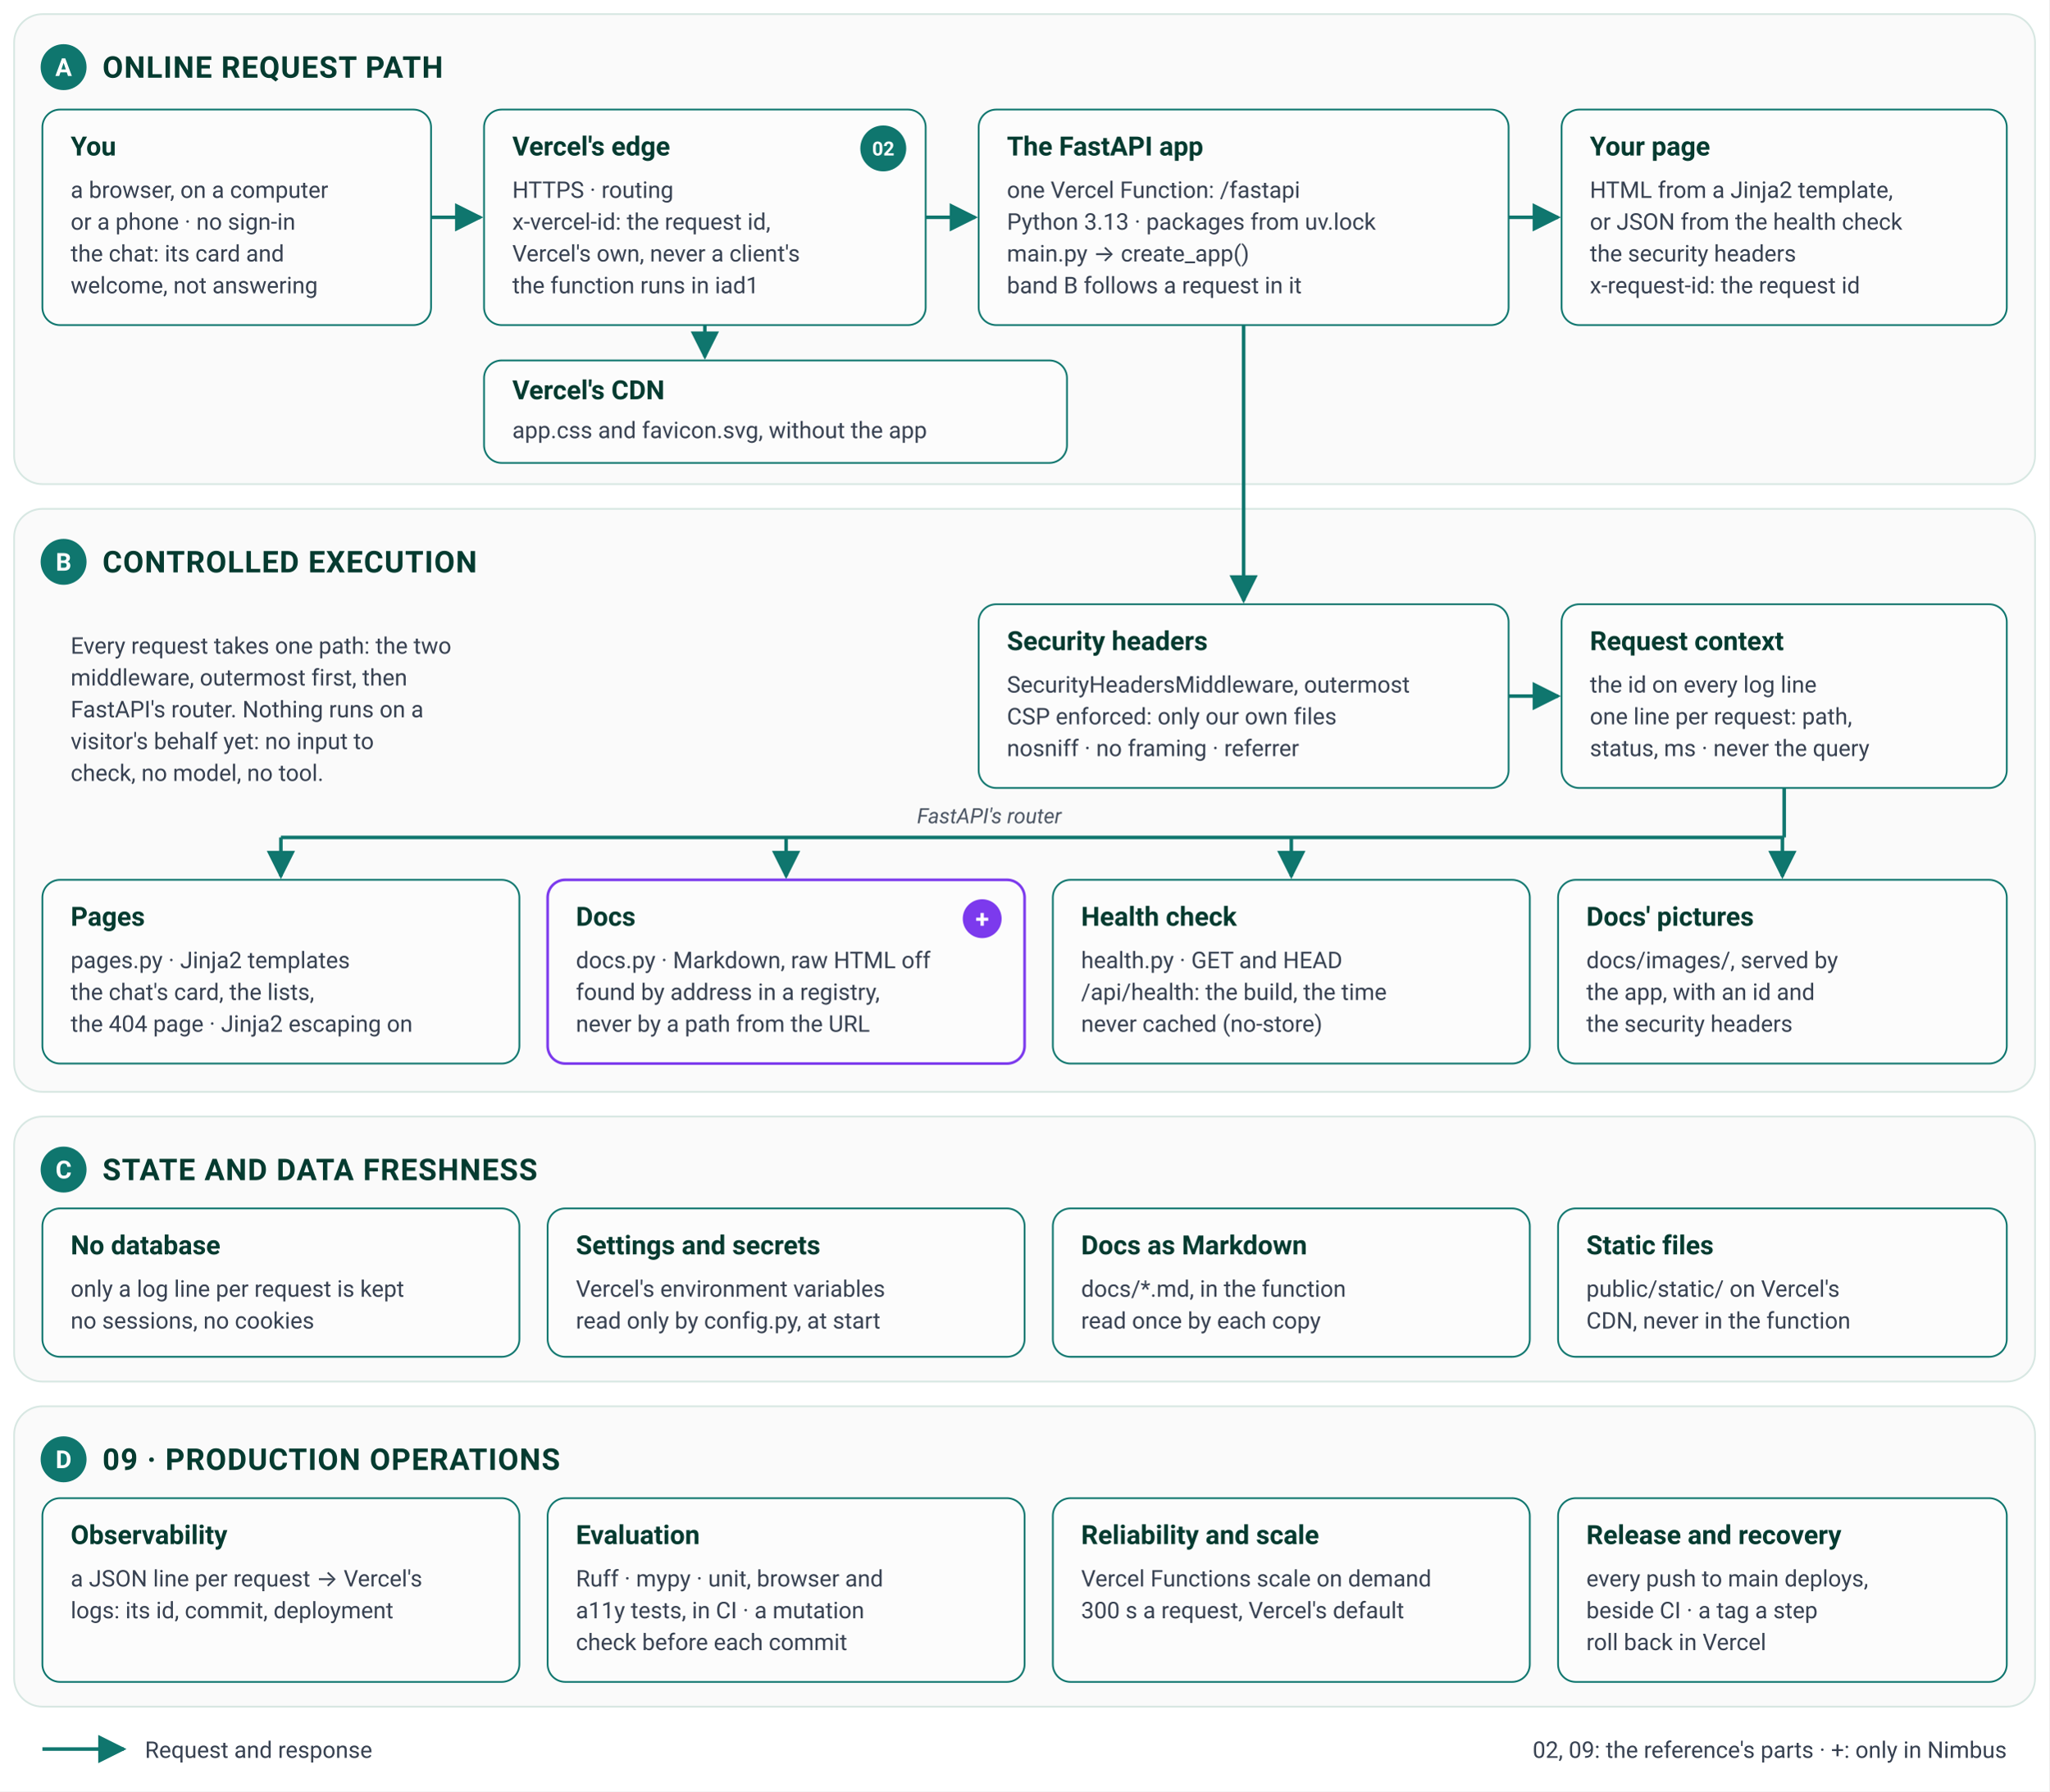
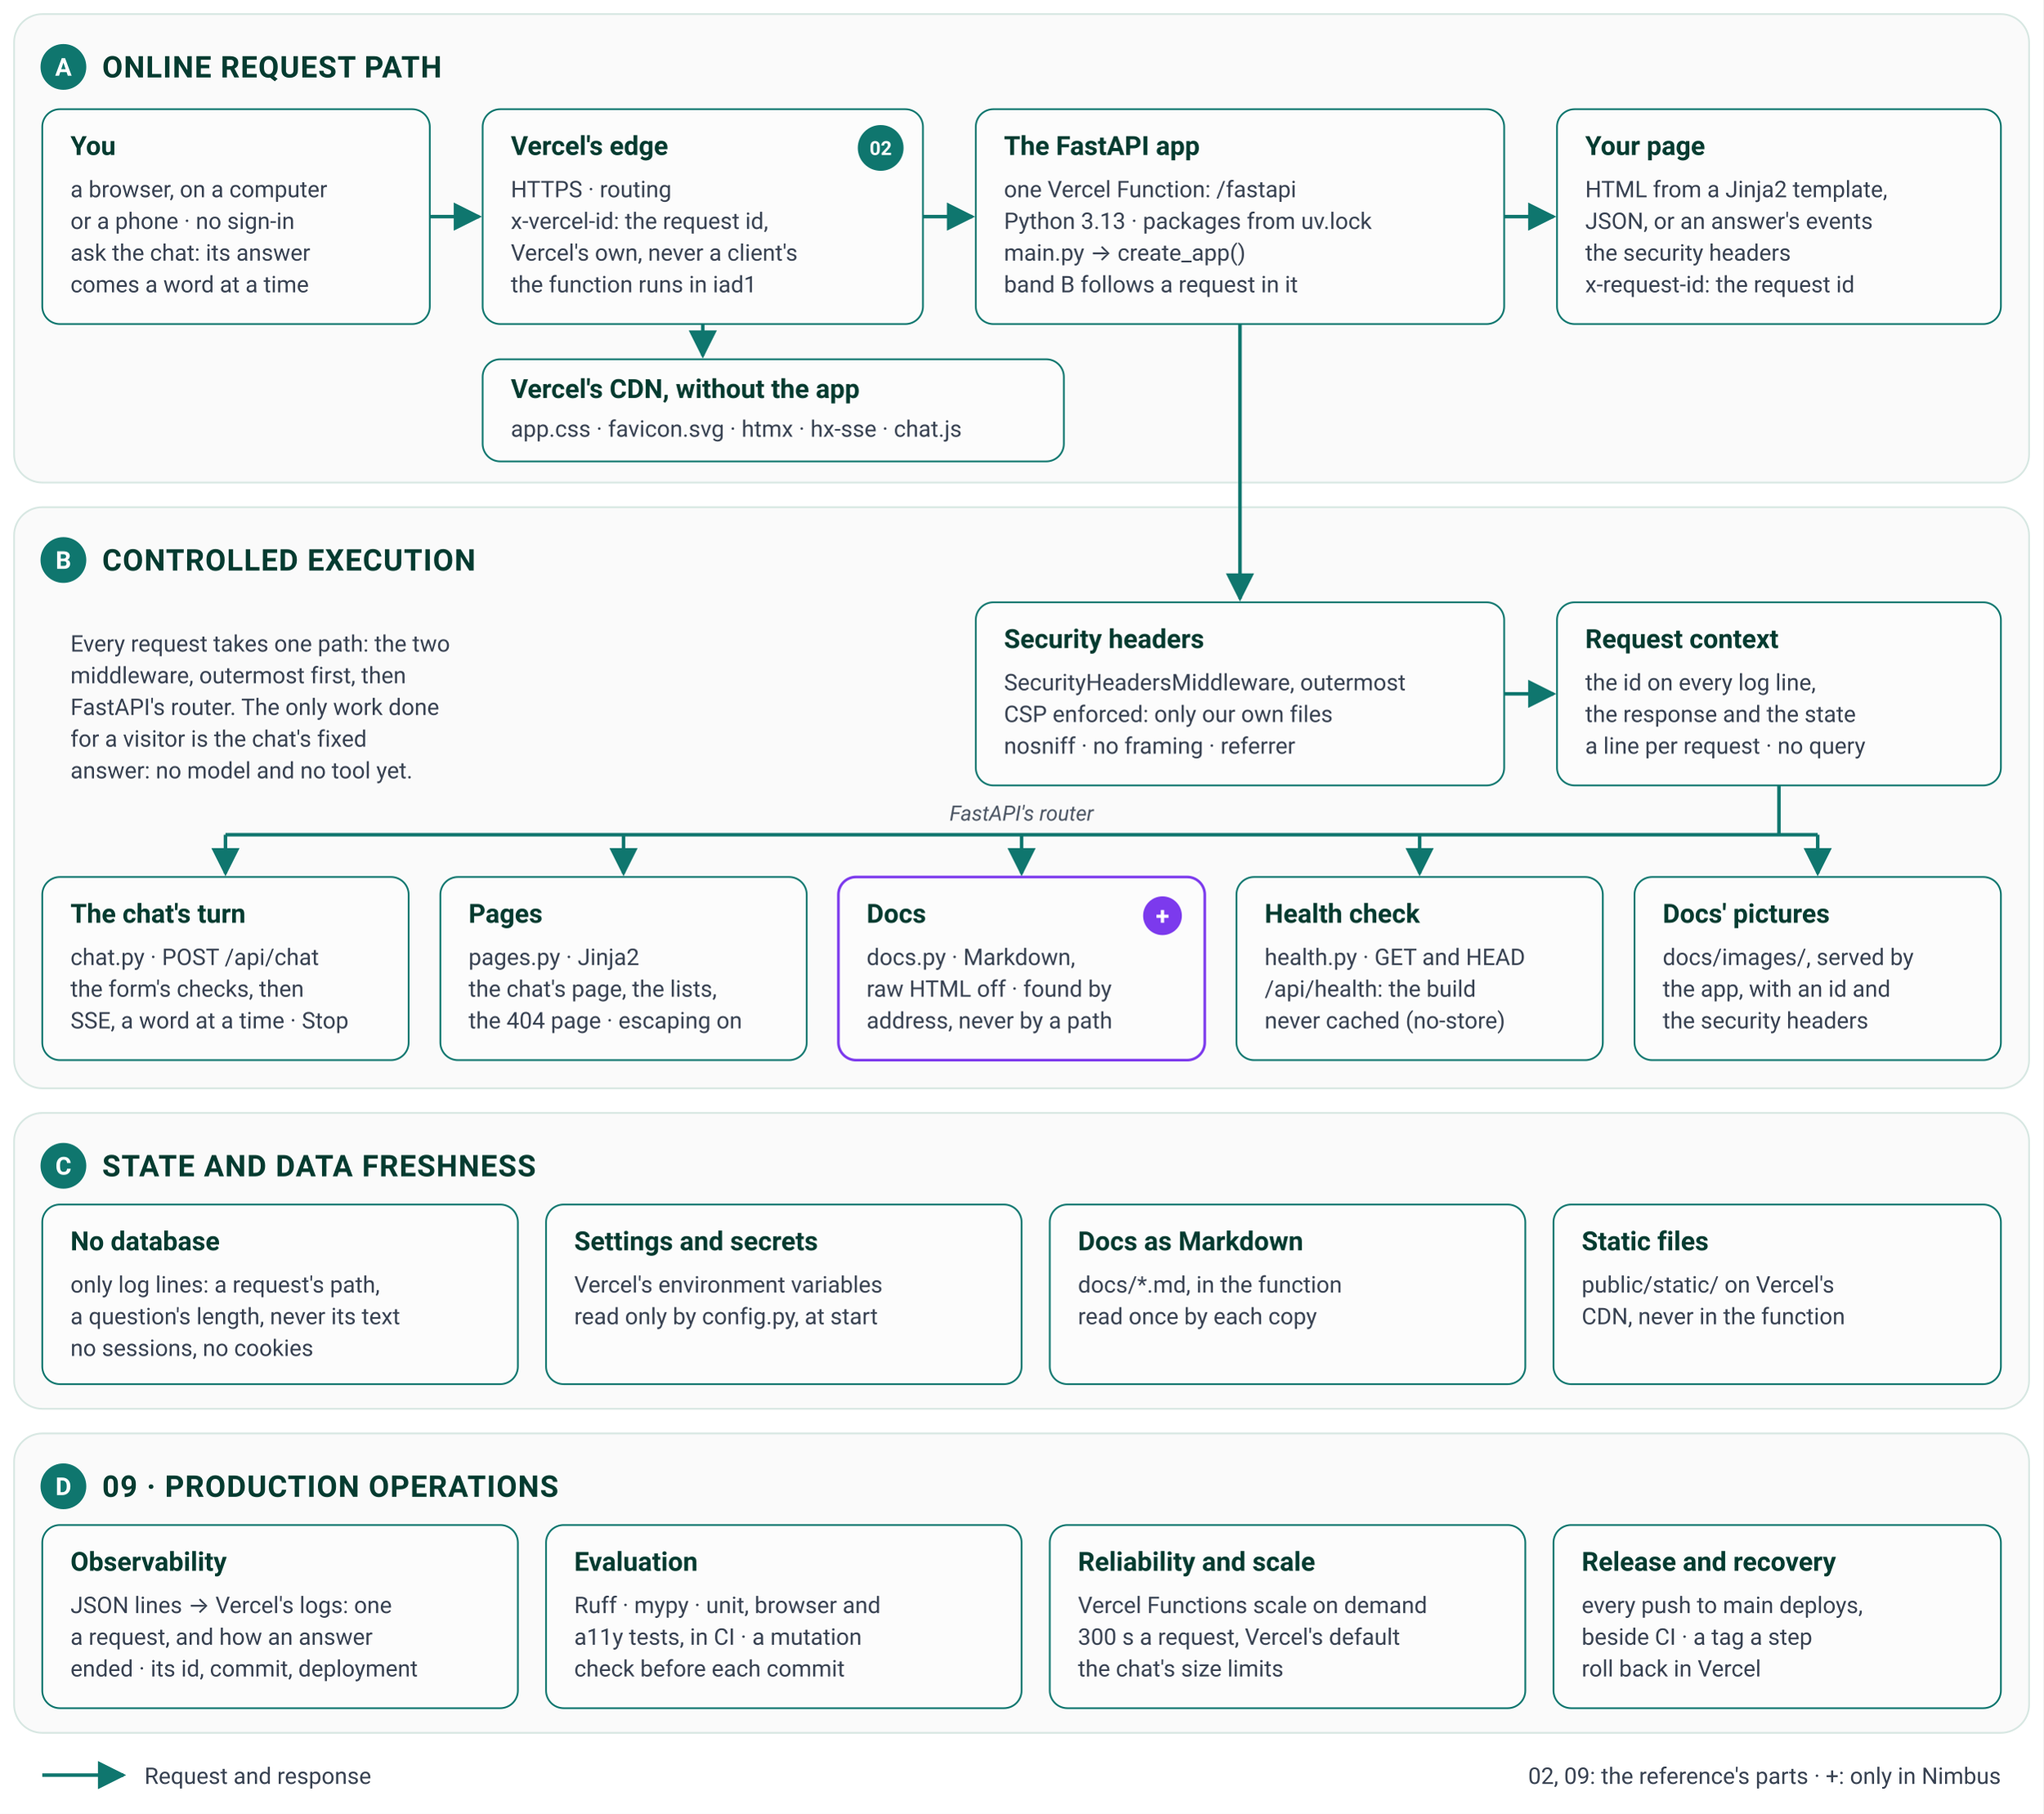
- <svg xmlns="http://www.w3.org/2000/svg" viewBox="0 0 1160 1014" width="1160" height="1014" role="img" aria-labelledby="t d" font-family="system-ui, -apple-system, 'Segoe UI', Roboto, sans-serif">
+ <svg xmlns="http://www.w3.org/2000/svg" viewBox="0 0 1160 1030" width="1160" height="1030" role="img" aria-labelledby="t d" font-family="system-ui, -apple-system, 'Segoe UI', Roboto, sans-serif">
  <defs>
    <marker id="arrow" viewBox="0 0 10 10" refX="9" refY="5" markerWidth="8" markerHeight="8" orient="auto-start-reverse">
      <path d="M0 0L10 5L0 10z" fill="#0f766e" />
    </marker>
  </defs>
-   <rect width="1160" height="1014" fill="#ffffff" />
+   <rect width="1160" height="1030" fill="#ffffff" />
  <rect x="8" y="8" width="1144" height="266" rx="16" fill="#fafafa" stroke="#d7e7e2" />
  <circle cx="36" cy="38" r="13" fill="#0f766e" />
  <text x="36" y="43" font-size="14" font-weight="700" fill="#ffffff" text-anchor="middle">A</text>
  <text x="58" y="44" font-size="17" font-weight="700" fill="#053b30" letter-spacing="0.5">ONLINE REQUEST PATH</text>
  <rect x="24" y="62" width="220" height="122" rx="10" fill="#fcfcfc" stroke="#0f766e" />
  <text x="40" y="88" font-size="15" font-weight="700" fill="#053b30">You</text>
  <text x="40" y="112" font-size="13" fill="#374151">a browser, on a computer</text>
  <text x="40" y="130" font-size="13" fill="#374151">or a phone · no sign-in</text>
-   <text x="40" y="148" font-size="13" fill="#374151">the chat: its card and</text>
-   <text x="40" y="166" font-size="13" fill="#374151">welcome, not answering</text>
+   <text x="40" y="148" font-size="13" fill="#374151">ask the chat: its answer</text>
+   <text x="40" y="166" font-size="13" fill="#374151">comes a word at a time</text>
  <rect x="274" y="62" width="250" height="122" rx="10" fill="#fcfcfc" stroke="#0f766e" />
  <text x="290" y="88" font-size="15" font-weight="700" fill="#053b30">Vercel's edge</text>
  <circle cx="500" cy="84" r="13" fill="#0f766e" />
  <text x="500" y="88" font-size="11" font-weight="700" fill="#ffffff" text-anchor="middle">02</text>
  <text x="290" y="112" font-size="13" fill="#374151">HTTPS · routing</text>
  <text x="290" y="130" font-size="13" fill="#374151">x-vercel-id: the request id,</text>
  <text x="290" y="148" font-size="13" fill="#374151">Vercel's own, never a client's</text>
  <text x="290" y="166" font-size="13" fill="#374151">the function runs in iad1</text>
  <rect x="554" y="62" width="300" height="122" rx="10" fill="#fcfcfc" stroke="#0f766e" />
  <text x="570" y="88" font-size="15" font-weight="700" fill="#053b30">The FastAPI app</text>
  <text x="570" y="112" font-size="13" fill="#374151">one Vercel Function: /fastapi</text>
  <text x="570" y="130" font-size="13" fill="#374151">Python 3.13 · packages from uv.lock</text>
  <text x="570" y="148" font-size="13" fill="#374151">main.py → create_app()</text>
  <text x="570" y="166" font-size="13" fill="#374151">band B follows a request in it</text>
  <rect x="884" y="62" width="252" height="122" rx="10" fill="#fcfcfc" stroke="#0f766e" />
  <text x="900" y="88" font-size="15" font-weight="700" fill="#053b30">Your page</text>
  <text x="900" y="112" font-size="13" fill="#374151">HTML from a Jinja2 template,</text>
-   <text x="900" y="130" font-size="13" fill="#374151">or JSON from the health check</text>
+   <text x="900" y="130" font-size="13" fill="#374151">JSON, or an answer's events</text>
  <text x="900" y="148" font-size="13" fill="#374151">the security headers</text>
  <text x="900" y="166" font-size="13" fill="#374151">x-request-id: the request id</text>
  <line x1="244" y1="123" x2="272" y2="123" stroke="#0f766e" stroke-width="2" marker-end="url(#arrow)" />
  <line x1="524" y1="123" x2="552" y2="123" stroke="#0f766e" stroke-width="2" marker-end="url(#arrow)" />
  <line x1="854" y1="123" x2="882" y2="123" stroke="#0f766e" stroke-width="2" marker-end="url(#arrow)" />
  <line x1="399" y1="184" x2="399" y2="202" stroke="#0f766e" stroke-width="2" marker-end="url(#arrow)" />
  <rect x="274" y="204" width="330" height="58" rx="10" fill="#fcfcfc" stroke="#0f766e" />
-   <text x="290" y="226" font-size="15" font-weight="700" fill="#053b30">Vercel's CDN</text>
-   <text x="290" y="248" font-size="13" fill="#374151">app.css and favicon.svg, without the app</text>
+   <text x="290" y="226" font-size="15" font-weight="700" fill="#053b30">Vercel's CDN, without the app</text>
+   <text x="290" y="248" font-size="13" fill="#374151">app.css · favicon.svg · htmx · hx-sse · chat.js</text>
  <rect x="8" y="288" width="1144" height="330" rx="16" fill="#fafafa" stroke="#d7e7e2" />
  <circle cx="36" cy="318" r="13" fill="#0f766e" />
  <text x="36" y="323" font-size="14" font-weight="700" fill="#ffffff" text-anchor="middle">B</text>
  <text x="58" y="324" font-size="17" font-weight="700" fill="#053b30" letter-spacing="0.5">CONTROLLED EXECUTION</text>
  <line x1="704" y1="184" x2="704" y2="340" stroke="#0f766e" stroke-width="2" marker-end="url(#arrow)" />
  <text x="40" y="370" font-size="13" fill="#374151">Every request takes one path: the two</text>
  <text x="40" y="388" font-size="13" fill="#374151">middleware, outermost first, then</text>
-   <text x="40" y="406" font-size="13" fill="#374151">FastAPI's router. Nothing runs on a</text>
-   <text x="40" y="424" font-size="13" fill="#374151">visitor's behalf yet: no input to</text>
-   <text x="40" y="442" font-size="13" fill="#374151">check, no model, no tool.</text>
+   <text x="40" y="406" font-size="13" fill="#374151">FastAPI's router. The only work done</text>
+   <text x="40" y="424" font-size="13" fill="#374151">for a visitor is the chat's fixed</text>
+   <text x="40" y="442" font-size="13" fill="#374151">answer: no model and no tool yet.</text>
  <rect x="554" y="342" width="300" height="104" rx="10" fill="#fcfcfc" stroke="#0f766e" />
  <text x="570" y="368" font-size="15" font-weight="700" fill="#053b30">Security headers</text>
  <text x="570" y="392" font-size="13" fill="#374151">SecurityHeadersMiddleware, outermost</text>
  <text x="570" y="410" font-size="13" fill="#374151">CSP enforced: only our own files</text>
  <text x="570" y="428" font-size="13" fill="#374151">nosniff · no framing · referrer</text>
  <rect x="884" y="342" width="252" height="104" rx="10" fill="#fcfcfc" stroke="#0f766e" />
  <text x="900" y="368" font-size="15" font-weight="700" fill="#053b30">Request context</text>
-   <text x="900" y="392" font-size="13" fill="#374151">the id on every log line</text>
-   <text x="900" y="410" font-size="13" fill="#374151">one line per request: path,</text>
-   <text x="900" y="428" font-size="13" fill="#374151">status, ms · never the query</text>
+   <text x="900" y="392" font-size="13" fill="#374151">the id on every log line,</text>
+   <text x="900" y="410" font-size="13" fill="#374151">the response and the state</text>
+   <text x="900" y="428" font-size="13" fill="#374151">a line per request · no query</text>
  <line x1="854" y1="394" x2="882" y2="394" stroke="#0f766e" stroke-width="2" marker-end="url(#arrow)" />
  <line x1="1010" y1="446" x2="1010" y2="474" stroke="#0f766e" stroke-width="2" />
-   <line x1="159" y1="474" x2="1010" y2="474" stroke="#0f766e" stroke-width="2" />
-   <text x="560" y="466" font-size="12" font-style="italic" fill="#4b5563" text-anchor="middle">FastAPI's router</text>
-   <line x1="159" y1="474" x2="159" y2="496" stroke="#0f766e" stroke-width="2" marker-end="url(#arrow)" />
-   <line x1="445" y1="474" x2="445" y2="496" stroke="#0f766e" stroke-width="2" marker-end="url(#arrow)" />
-   <line x1="731" y1="474" x2="731" y2="496" stroke="#0f766e" stroke-width="2" marker-end="url(#arrow)" />
-   <line x1="1009" y1="474" x2="1009" y2="496" stroke="#0f766e" stroke-width="2" marker-end="url(#arrow)" />
-   <rect x="24" y="498" width="270" height="104" rx="10" fill="#fcfcfc" stroke="#0f766e" />
-   <text x="40" y="524" font-size="15" font-weight="700" fill="#053b30">Pages</text>
-   <text x="40" y="548" font-size="13" fill="#374151">pages.py · Jinja2 templates</text>
-   <text x="40" y="566" font-size="13" fill="#374151">the chat's card, the lists,</text>
-   <text x="40" y="584" font-size="13" fill="#374151">the 404 page · Jinja2 escaping on</text>
-   <rect x="310" y="498" width="270" height="104" rx="10" fill="#fcfcfc" stroke="#7c3aed" stroke-width="1.5" />
-   <text x="326" y="524" font-size="15" font-weight="700" fill="#053b30">Docs</text>
-   <circle cx="556" cy="520" r="11" fill="#7c3aed" />
-   <text x="556" y="525" font-size="14" font-weight="700" fill="#ffffff" text-anchor="middle">+</text>
-   <text x="326" y="548" font-size="13" fill="#374151">docs.py · Markdown, raw HTML off</text>
-   <text x="326" y="566" font-size="13" fill="#374151">found by address in a registry,</text>
-   <text x="326" y="584" font-size="13" fill="#374151">never by a path from the URL</text>
-   <rect x="596" y="498" width="270" height="104" rx="10" fill="#fcfcfc" stroke="#0f766e" />
-   <text x="612" y="524" font-size="15" font-weight="700" fill="#053b30">Health check</text>
-   <text x="612" y="548" font-size="13" fill="#374151">health.py · GET and HEAD</text>
-   <text x="612" y="566" font-size="13" fill="#374151">/api/health: the build, the time</text>
-   <text x="612" y="584" font-size="13" fill="#374151">never cached (no-store)</text>
-   <rect x="882" y="498" width="254" height="104" rx="10" fill="#fcfcfc" stroke="#0f766e" />
-   <text x="898" y="524" font-size="15" font-weight="700" fill="#053b30">Docs' pictures</text>
-   <text x="898" y="548" font-size="13" fill="#374151">docs/images/, served by</text>
-   <text x="898" y="566" font-size="13" fill="#374151">the app, with an id and</text>
-   <text x="898" y="584" font-size="13" fill="#374151">the security headers</text>
-   <rect x="8" y="632" width="1144" height="150" rx="16" fill="#fafafa" stroke="#d7e7e2" />
+   <line x1="128" y1="474" x2="1032" y2="474" stroke="#0f766e" stroke-width="2" />
+   <text x="580" y="466" font-size="12" font-style="italic" fill="#4b5563" text-anchor="middle">FastAPI's router</text>
+   <line x1="128" y1="474" x2="128" y2="496" stroke="#0f766e" stroke-width="2" marker-end="url(#arrow)" />
+   <line x1="354" y1="474" x2="354" y2="496" stroke="#0f766e" stroke-width="2" marker-end="url(#arrow)" />
+   <line x1="580" y1="474" x2="580" y2="496" stroke="#0f766e" stroke-width="2" marker-end="url(#arrow)" />
+   <line x1="806" y1="474" x2="806" y2="496" stroke="#0f766e" stroke-width="2" marker-end="url(#arrow)" />
+   <line x1="1032" y1="474" x2="1032" y2="496" stroke="#0f766e" stroke-width="2" marker-end="url(#arrow)" />
+   <rect x="24" y="498" width="208" height="104" rx="10" fill="#fcfcfc" stroke="#0f766e" />
+   <text x="40" y="524" font-size="15" font-weight="700" fill="#053b30">The chat's turn</text>
+   <text x="40" y="548" font-size="13" fill="#374151">chat.py · POST /api/chat</text>
+   <text x="40" y="566" font-size="13" fill="#374151">the form's checks, then</text>
+   <text x="40" y="584" font-size="13" fill="#374151">SSE, a word at a time · Stop</text>
+   <rect x="250" y="498" width="208" height="104" rx="10" fill="#fcfcfc" stroke="#0f766e" />
+   <text x="266" y="524" font-size="15" font-weight="700" fill="#053b30">Pages</text>
+   <text x="266" y="548" font-size="13" fill="#374151">pages.py · Jinja2</text>
+   <text x="266" y="566" font-size="13" fill="#374151">the chat's page, the lists,</text>
+   <text x="266" y="584" font-size="13" fill="#374151">the 404 page · escaping on</text>
+   <rect x="476" y="498" width="208" height="104" rx="10" fill="#fcfcfc" stroke="#7c3aed" stroke-width="1.5" />
+   <text x="492" y="524" font-size="15" font-weight="700" fill="#053b30">Docs</text>
+   <circle cx="660" cy="520" r="11" fill="#7c3aed" />
+   <text x="660" y="525" font-size="14" font-weight="700" fill="#ffffff" text-anchor="middle">+</text>
+   <text x="492" y="548" font-size="13" fill="#374151">docs.py · Markdown,</text>
+   <text x="492" y="566" font-size="13" fill="#374151">raw HTML off · found by</text>
+   <text x="492" y="584" font-size="13" fill="#374151">address, never by a path</text>
+   <rect x="702" y="498" width="208" height="104" rx="10" fill="#fcfcfc" stroke="#0f766e" />
+   <text x="718" y="524" font-size="15" font-weight="700" fill="#053b30">Health check</text>
+   <text x="718" y="548" font-size="13" fill="#374151">health.py · GET and HEAD</text>
+   <text x="718" y="566" font-size="13" fill="#374151">/api/health: the build</text>
+   <text x="718" y="584" font-size="13" fill="#374151">never cached (no-store)</text>
+   <rect x="928" y="498" width="208" height="104" rx="10" fill="#fcfcfc" stroke="#0f766e" />
+   <text x="944" y="524" font-size="15" font-weight="700" fill="#053b30">Docs' pictures</text>
+   <text x="944" y="548" font-size="13" fill="#374151">docs/images/, served by</text>
+   <text x="944" y="566" font-size="13" fill="#374151">the app, with an id and</text>
+   <text x="944" y="584" font-size="13" fill="#374151">the security headers</text>
+   <rect x="8" y="632" width="1144" height="168" rx="16" fill="#fafafa" stroke="#d7e7e2" />
  <circle cx="36" cy="662" r="13" fill="#0f766e" />
  <text x="36" y="667" font-size="14" font-weight="700" fill="#ffffff" text-anchor="middle">C</text>
  <text x="58" y="668" font-size="17" font-weight="700" fill="#053b30" letter-spacing="0.5">STATE AND DATA FRESHNESS</text>
-   <rect x="24" y="684" width="270" height="84" rx="10" fill="#fcfcfc" stroke="#0f766e" />
+   <rect x="24" y="684" width="270" height="102" rx="10" fill="#fcfcfc" stroke="#0f766e" />
  <text x="40" y="710" font-size="15" font-weight="700" fill="#053b30">No database</text>
-   <text x="40" y="734" font-size="13" fill="#374151">only a log line per request is kept</text>
-   <text x="40" y="752" font-size="13" fill="#374151">no sessions, no cookies</text>
-   <rect x="310" y="684" width="270" height="84" rx="10" fill="#fcfcfc" stroke="#0f766e" />
+   <text x="40" y="734" font-size="13" fill="#374151">only log lines: a request's path,</text>
+   <text x="40" y="752" font-size="13" fill="#374151">a question's length, never its text</text>
+   <text x="40" y="770" font-size="13" fill="#374151">no sessions, no cookies</text>
+   <rect x="310" y="684" width="270" height="102" rx="10" fill="#fcfcfc" stroke="#0f766e" />
  <text x="326" y="710" font-size="15" font-weight="700" fill="#053b30">Settings and secrets</text>
  <text x="326" y="734" font-size="13" fill="#374151">Vercel's environment variables</text>
  <text x="326" y="752" font-size="13" fill="#374151">read only by config.py, at start</text>
-   <rect x="596" y="684" width="270" height="84" rx="10" fill="#fcfcfc" stroke="#0f766e" />
+   <rect x="596" y="684" width="270" height="102" rx="10" fill="#fcfcfc" stroke="#0f766e" />
  <text x="612" y="710" font-size="15" font-weight="700" fill="#053b30">Docs as Markdown</text>
  <text x="612" y="734" font-size="13" fill="#374151">docs/*.md, in the function</text>
  <text x="612" y="752" font-size="13" fill="#374151">read once by each copy</text>
-   <rect x="882" y="684" width="254" height="84" rx="10" fill="#fcfcfc" stroke="#0f766e" />
+   <rect x="882" y="684" width="254" height="102" rx="10" fill="#fcfcfc" stroke="#0f766e" />
  <text x="898" y="710" font-size="15" font-weight="700" fill="#053b30">Static files</text>
  <text x="898" y="734" font-size="13" fill="#374151">public/static/ on Vercel's</text>
  <text x="898" y="752" font-size="13" fill="#374151">CDN, never in the function</text>
-   <rect x="8" y="796" width="1144" height="170" rx="16" fill="#fafafa" stroke="#d7e7e2" />
-   <circle cx="36" cy="826" r="13" fill="#0f766e" />
-   <text x="36" y="831" font-size="14" font-weight="700" fill="#ffffff" text-anchor="middle">D</text>
-   <text x="58" y="832" font-size="17" font-weight="700" fill="#053b30" letter-spacing="0.5">09 · PRODUCTION OPERATIONS</text>
-   <rect x="24" y="848" width="270" height="104" rx="10" fill="#fcfcfc" stroke="#0f766e" />
-   <text x="40" y="874" font-size="15" font-weight="700" fill="#053b30">Observability</text>
-   <text x="40" y="898" font-size="13" fill="#374151">a JSON line per request → Vercel's</text>
-   <text x="40" y="916" font-size="13" fill="#374151">logs: its id, commit, deployment</text>
-   <rect x="310" y="848" width="270" height="104" rx="10" fill="#fcfcfc" stroke="#0f766e" />
-   <text x="326" y="874" font-size="15" font-weight="700" fill="#053b30">Evaluation</text>
-   <text x="326" y="898" font-size="13" fill="#374151">Ruff · mypy · unit, browser and</text>
-   <text x="326" y="916" font-size="13" fill="#374151">a11y tests, in CI · a mutation</text>
-   <text x="326" y="934" font-size="13" fill="#374151">check before each commit</text>
-   <rect x="596" y="848" width="270" height="104" rx="10" fill="#fcfcfc" stroke="#0f766e" />
-   <text x="612" y="874" font-size="15" font-weight="700" fill="#053b30">Reliability and scale</text>
-   <text x="612" y="898" font-size="13" fill="#374151">Vercel Functions scale on demand</text>
-   <text x="612" y="916" font-size="13" fill="#374151">300 s a request, Vercel's default</text>
-   <rect x="882" y="848" width="254" height="104" rx="10" fill="#fcfcfc" stroke="#0f766e" />
-   <text x="898" y="874" font-size="15" font-weight="700" fill="#053b30">Release and recovery</text>
-   <text x="898" y="898" font-size="13" fill="#374151">every push to main deploys,</text>
-   <text x="898" y="916" font-size="13" fill="#374151">beside CI · a tag a step</text>
-   <text x="898" y="934" font-size="13" fill="#374151">roll back in Vercel</text>
-   <line x1="24" y1="990" x2="70" y2="990" stroke="#0f766e" stroke-width="2" marker-end="url(#arrow)" />
-   <text x="82" y="995" font-size="13" fill="#374151">Request and response</text>
-   <text x="1136" y="995" font-size="13" fill="#374151" text-anchor="end">02, 09: the reference's parts · +: only in Nimbus</text>
+   <rect x="8" y="814" width="1144" height="170" rx="16" fill="#fafafa" stroke="#d7e7e2" />
+   <circle cx="36" cy="844" r="13" fill="#0f766e" />
+   <text x="36" y="849" font-size="14" font-weight="700" fill="#ffffff" text-anchor="middle">D</text>
+   <text x="58" y="850" font-size="17" font-weight="700" fill="#053b30" letter-spacing="0.5">09 · PRODUCTION OPERATIONS</text>
+   <rect x="24" y="866" width="270" height="104" rx="10" fill="#fcfcfc" stroke="#0f766e" />
+   <text x="40" y="892" font-size="15" font-weight="700" fill="#053b30">Observability</text>
+   <text x="40" y="916" font-size="13" fill="#374151">JSON lines → Vercel's logs: one</text>
+   <text x="40" y="934" font-size="13" fill="#374151">a request, and how an answer</text>
+   <text x="40" y="952" font-size="13" fill="#374151">ended · its id, commit, deployment</text>
+   <rect x="310" y="866" width="270" height="104" rx="10" fill="#fcfcfc" stroke="#0f766e" />
+   <text x="326" y="892" font-size="15" font-weight="700" fill="#053b30">Evaluation</text>
+   <text x="326" y="916" font-size="13" fill="#374151">Ruff · mypy · unit, browser and</text>
+   <text x="326" y="934" font-size="13" fill="#374151">a11y tests, in CI · a mutation</text>
+   <text x="326" y="952" font-size="13" fill="#374151">check before each commit</text>
+   <rect x="596" y="866" width="270" height="104" rx="10" fill="#fcfcfc" stroke="#0f766e" />
+   <text x="612" y="892" font-size="15" font-weight="700" fill="#053b30">Reliability and scale</text>
+   <text x="612" y="916" font-size="13" fill="#374151">Vercel Functions scale on demand</text>
+   <text x="612" y="934" font-size="13" fill="#374151">300 s a request, Vercel's default</text>
+   <text x="612" y="952" font-size="13" fill="#374151">the chat's size limits</text>
+   <rect x="882" y="866" width="254" height="104" rx="10" fill="#fcfcfc" stroke="#0f766e" />
+   <text x="898" y="892" font-size="15" font-weight="700" fill="#053b30">Release and recovery</text>
+   <text x="898" y="916" font-size="13" fill="#374151">every push to main deploys,</text>
+   <text x="898" y="934" font-size="13" fill="#374151">beside CI · a tag a step</text>
+   <text x="898" y="952" font-size="13" fill="#374151">roll back in Vercel</text>
+   <line x1="24" y1="1008" x2="70" y2="1008" stroke="#0f766e" stroke-width="2" marker-end="url(#arrow)" />
+   <text x="82" y="1013" font-size="13" fill="#374151">Request and response</text>
+   <text x="1136" y="1013" font-size="13" fill="#374151" text-anchor="end">02, 09: the reference's parts · +: only in Nimbus</text>
</svg>
